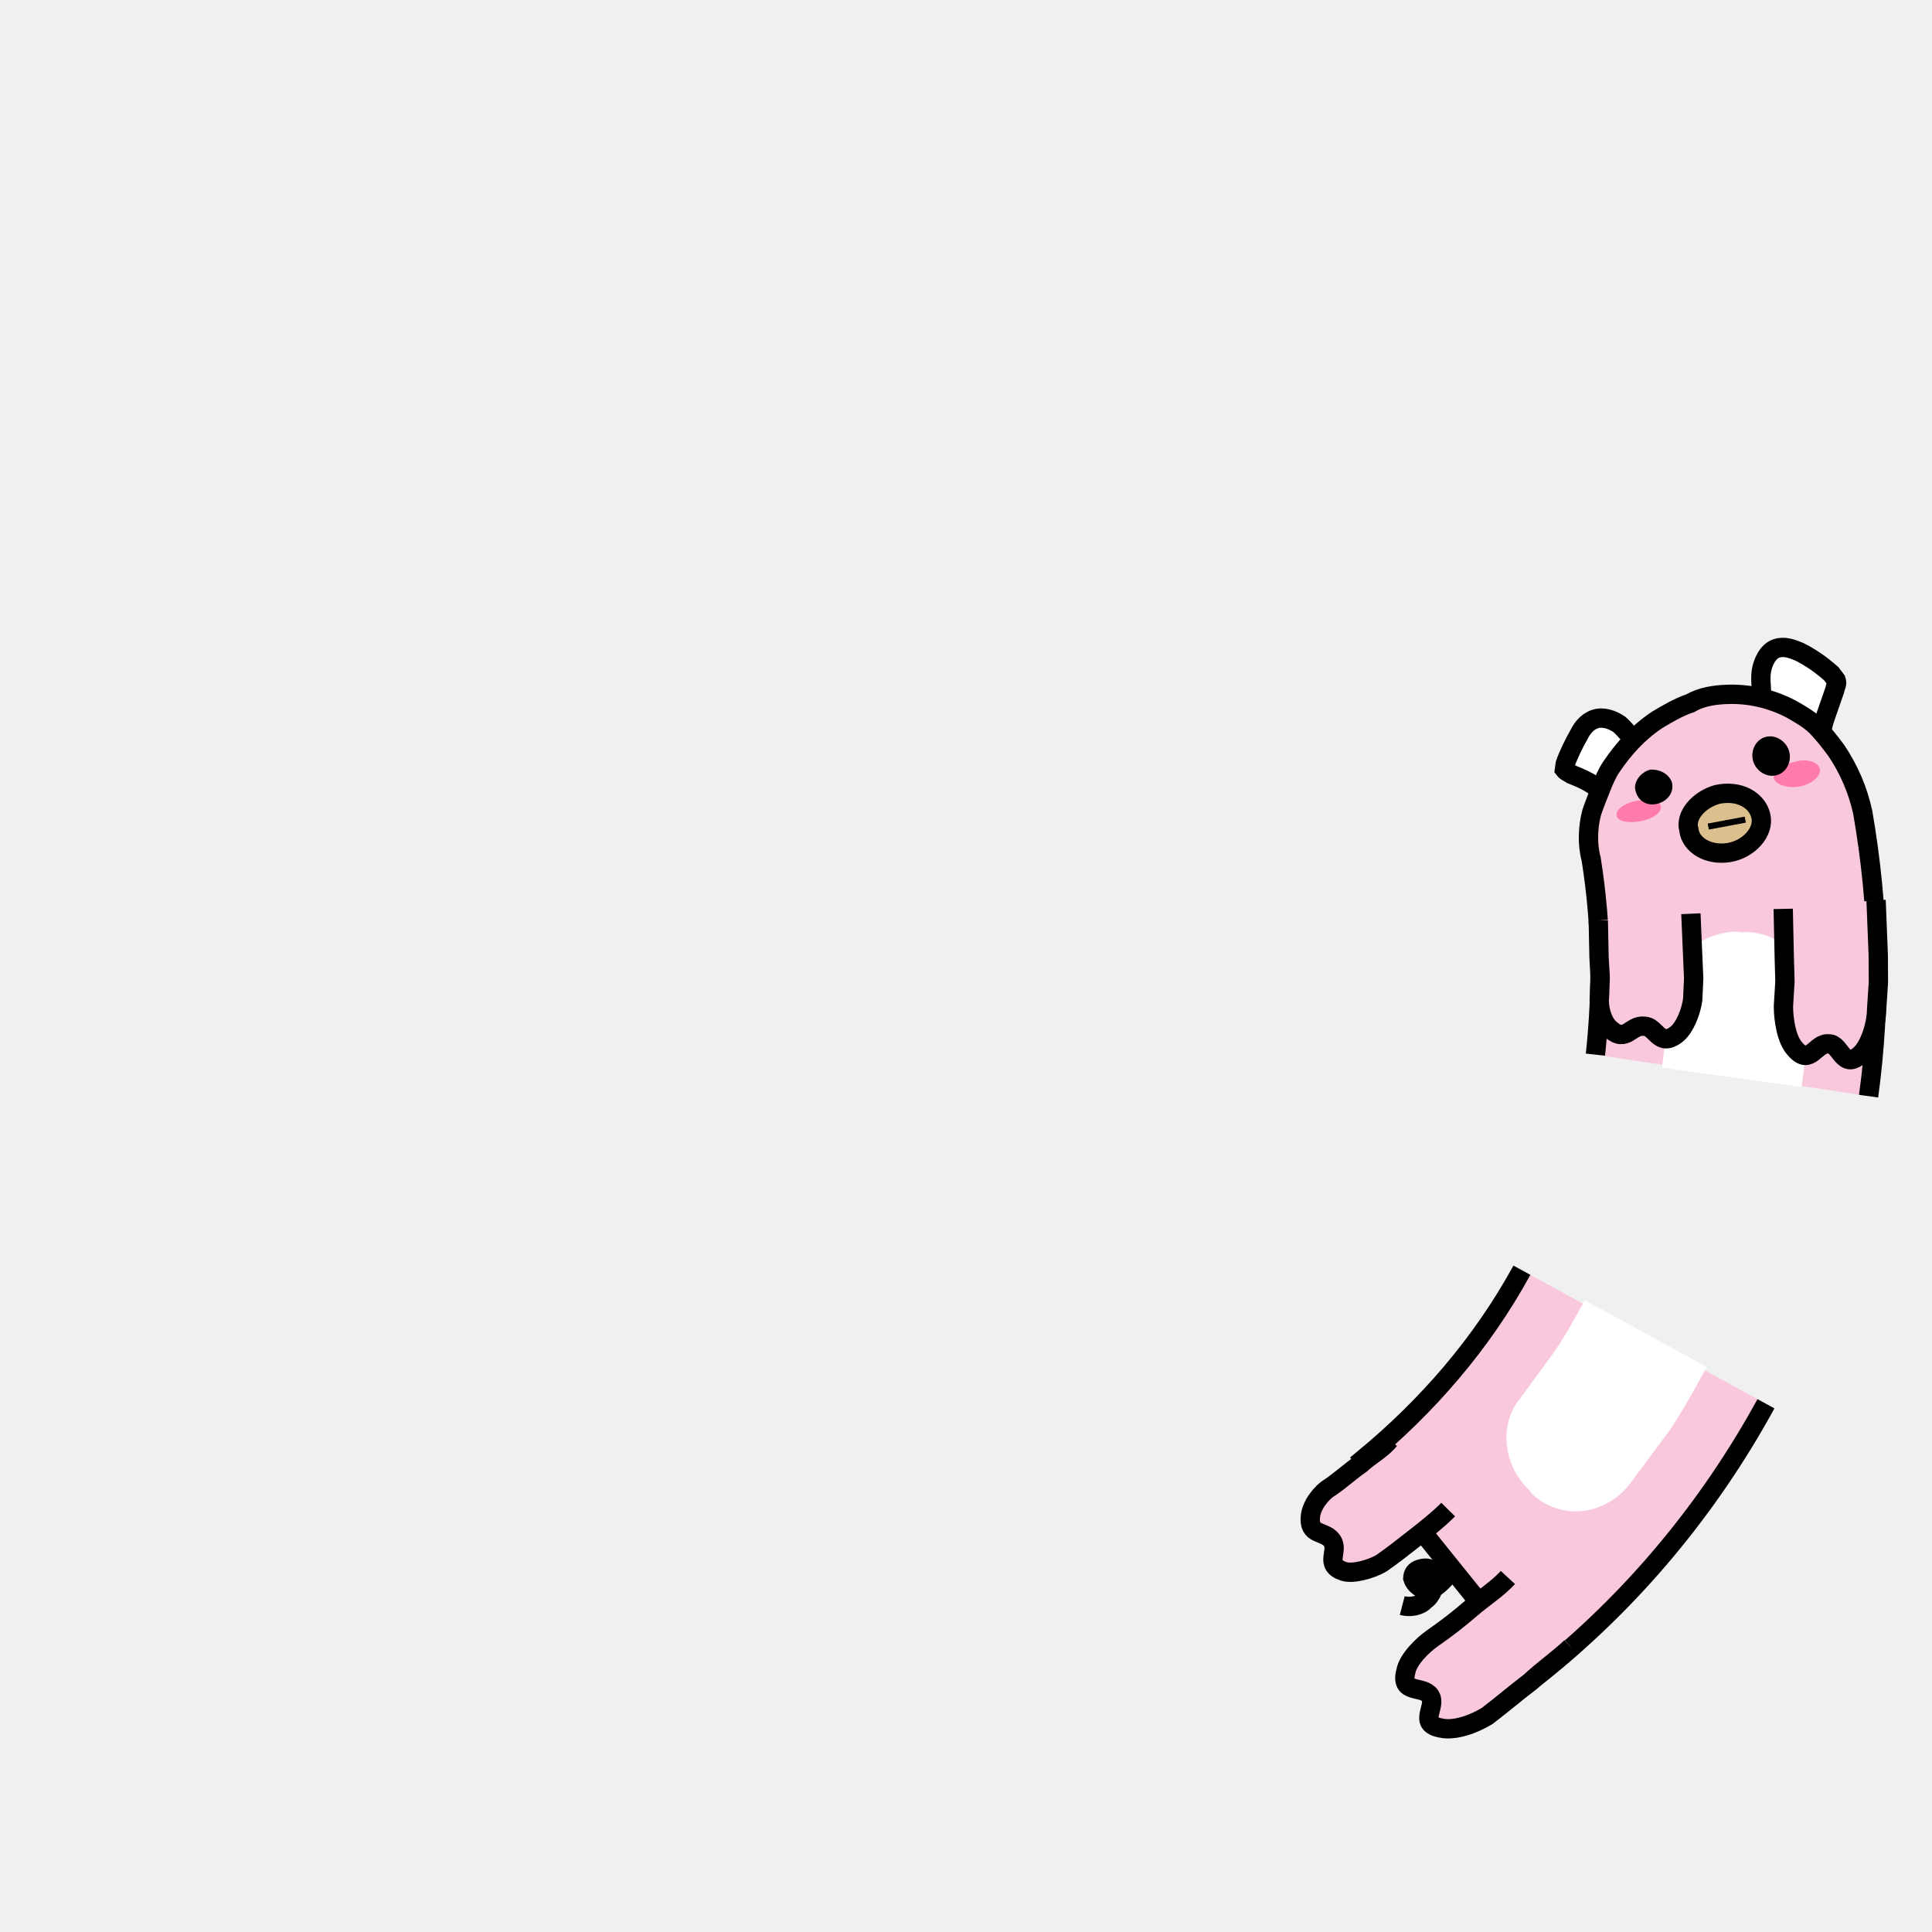
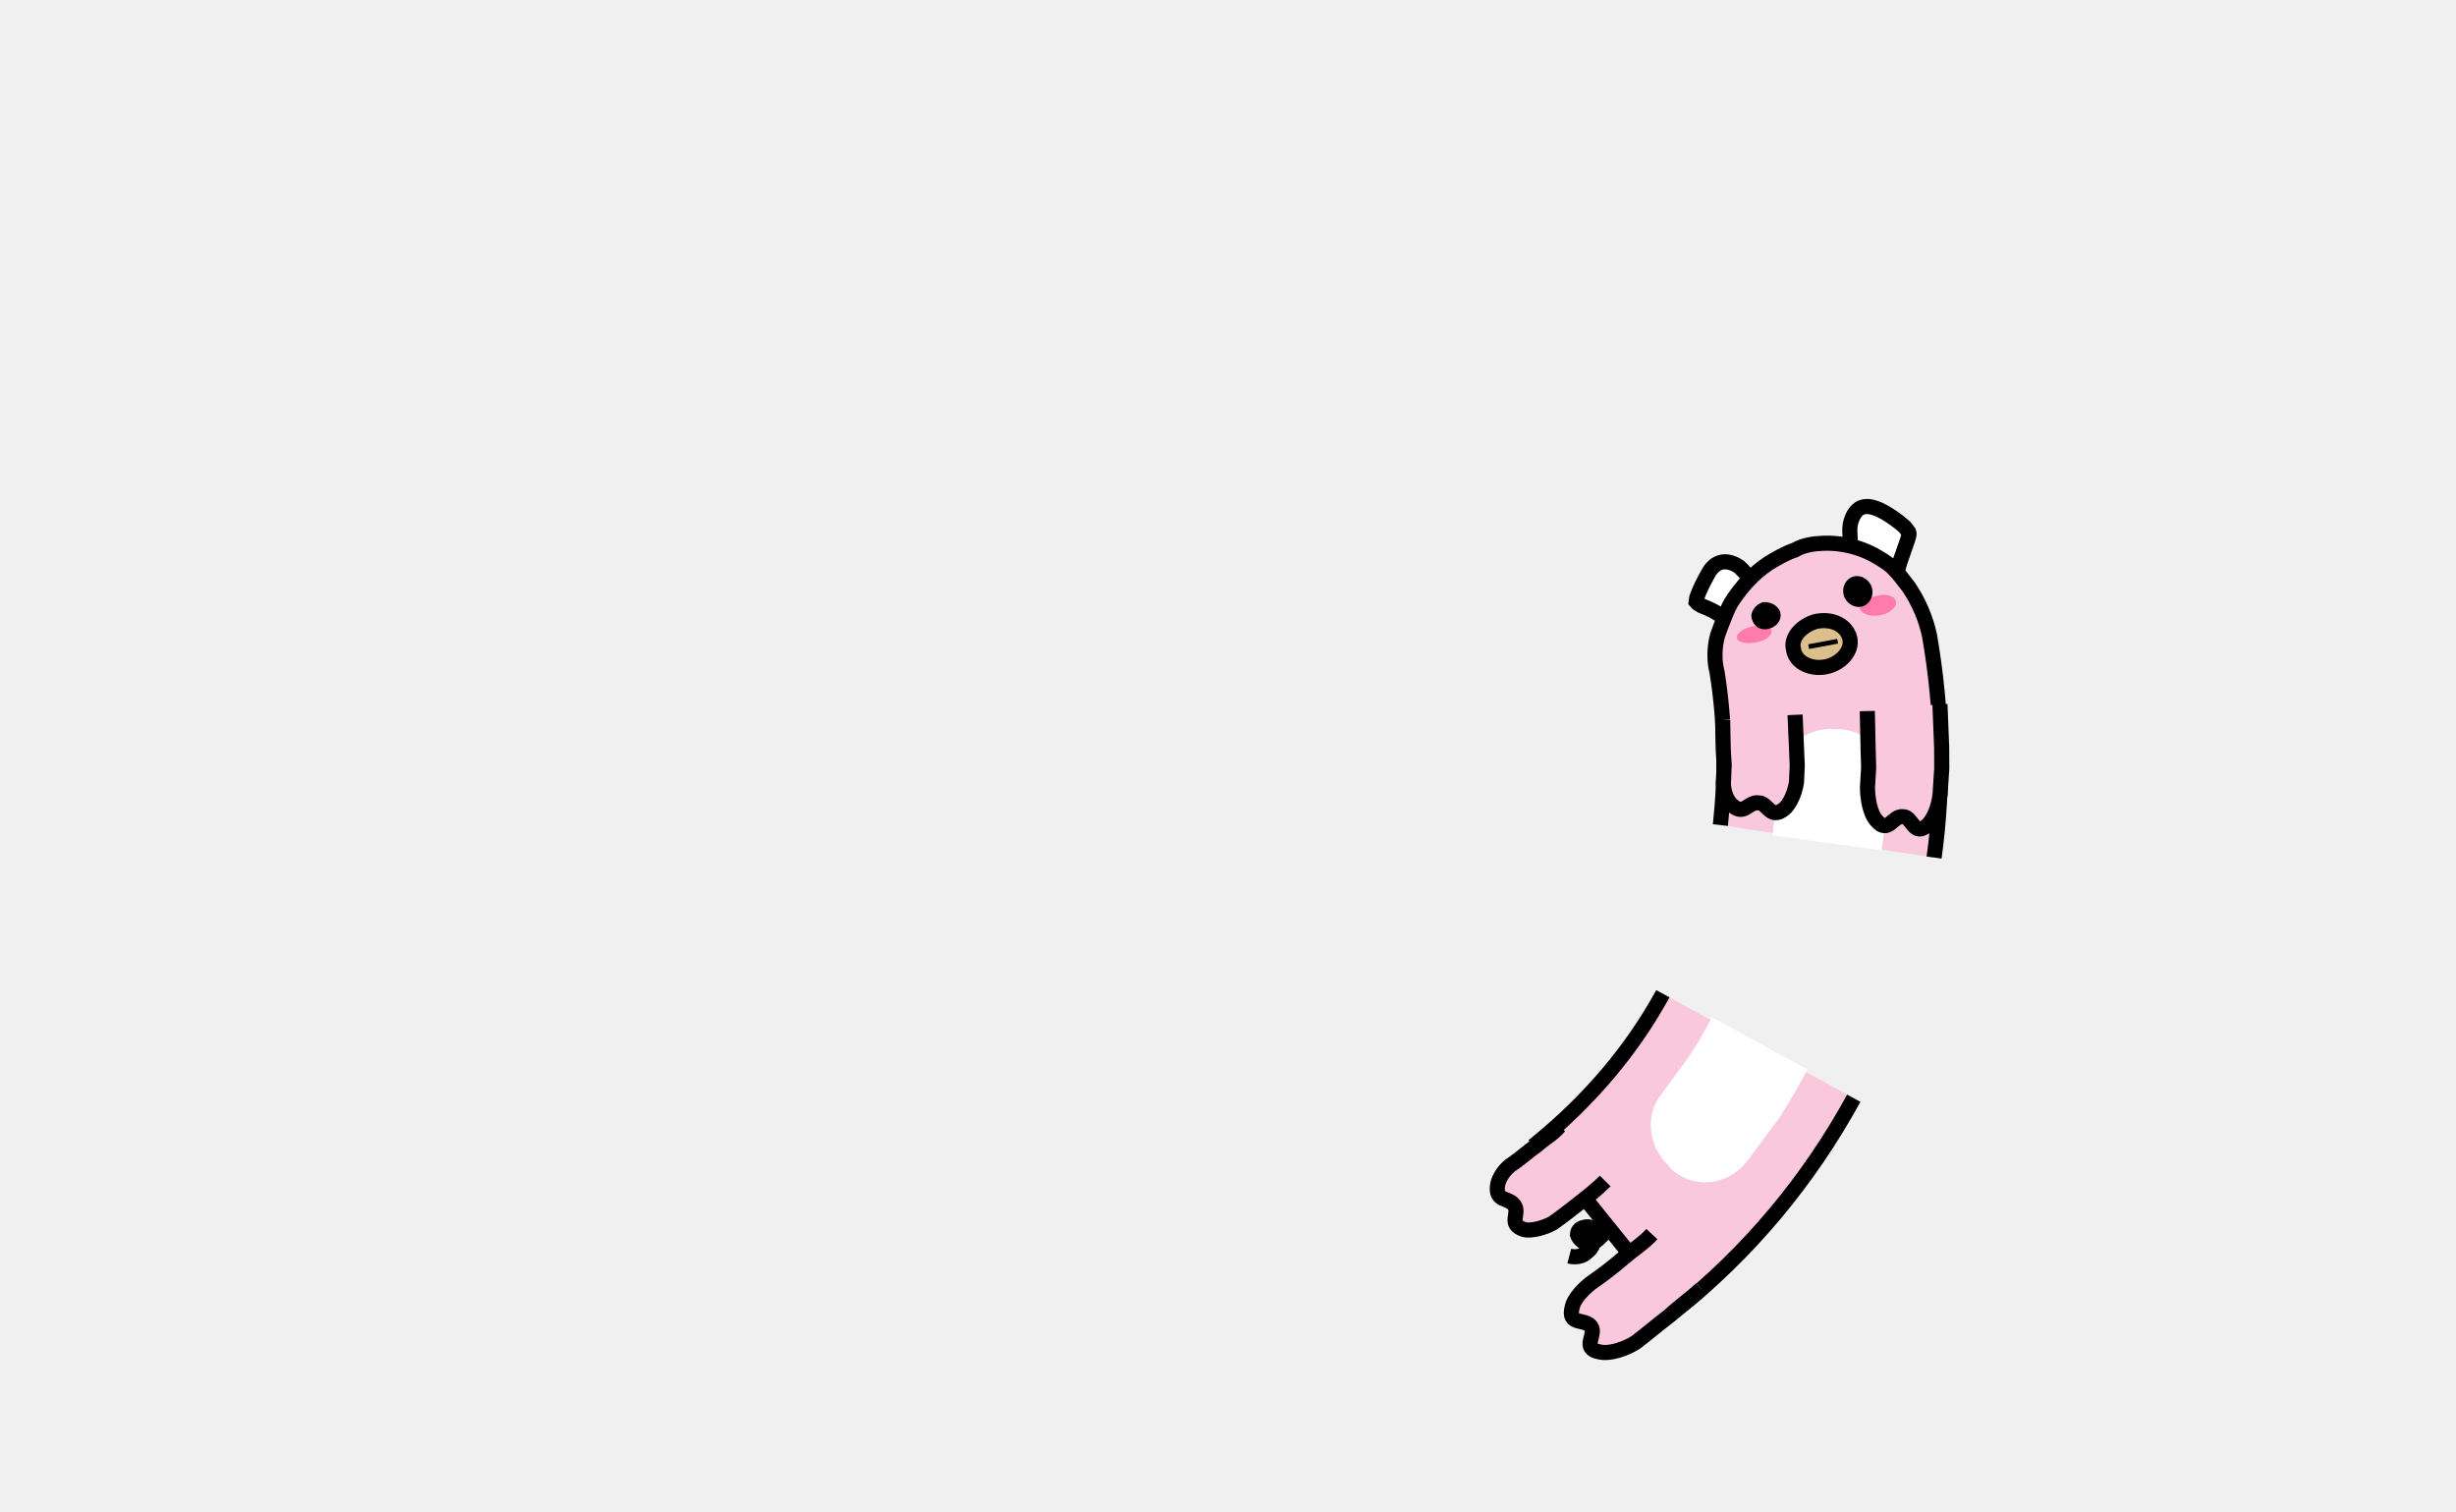
- <svg xmlns="http://www.w3.org/2000/svg" class="lds-pinkpig" width="80px" height="80px" viewBox="0 0 100 100" preserveAspectRatio="xMidYMid">
+ <svg xmlns="http://www.w3.org/2000/svg" class="lds-pinkpig" width="130px" height="80px" viewBox="0 0 100 100" preserveAspectRatio="xMidYMid">
  <g transform="rotate(7.84189 50 50)">
    <animateTransform attributeName="transform" type="rotate" values="360 50 50;0 50 50" keyTimes="0;1" dur="1.5s" repeatCount="indefinite" calcMode="spline" keySplines="0.5 0 0.5 1" begin="-0.15s" />
    <circle cx="50" cy="50" r="39.891" stroke="#fac8dd" stroke-width="14.4" fill="none" stroke-dasharray="0 300">
      <animate attributeName="stroke-dasharray" values="15 300;55.141 300;15 300" keyTimes="0;0.5;1" dur="1.5s" repeatCount="indefinite" calcMode="linear" keySplines="0 0.4 0.6 1;0.4 0 1 0.6" begin="-0.069s" />
    </circle>
    <circle cx="50" cy="50" r="39.891" stroke="#ffffff" stroke-width="7.2" fill="none" stroke-dasharray="0 300">
      <animate attributeName="stroke-dasharray" values="15 300;55.141 300;15 300" keyTimes="0;0.5;1" dur="1.5s" repeatCount="indefinite" calcMode="linear" keySplines="0 0.4 0.6 1;0.4 0 1 0.6" begin="-0.069s" />
    </circle>
    <circle cx="50" cy="50" r="32.771" stroke="#000000" stroke-width="1" fill="none" stroke-dasharray="0 300">
      <animate attributeName="stroke-dasharray" values="15 300;45.299 300;15 300" keyTimes="0;0.5;1" dur="1.5s" repeatCount="indefinite" calcMode="linear" keySplines="0 0.4 0.6 1;0.4 0 1 0.6" begin="-0.069s" />
    </circle>
    <circle cx="50" cy="50" r="47.171" stroke="#000000" stroke-width="1" fill="none" stroke-dasharray="0 300">
      <animate attributeName="stroke-dasharray" values="15 300;66.034 300;15 300" keyTimes="0;0.5;1" dur="1.5s" repeatCount="indefinite" calcMode="linear" keySplines="0 0.4 0.6 1;0.4 0 1 0.6" begin="-0.069s" />
    </circle>
  </g>
  <g transform="rotate(28.6898 50 50)">
    <animateTransform attributeName="transform" type="rotate" values="360 50 50;0 50 50" keyTimes="0;1" dur="1.5s" repeatCount="indefinite" calcMode="spline" keySplines="0.5 0 0.5 1" />
    <path fill="#fac8dd" stroke="#000000" d="M97.2,50c0,6.2-1.2,12.3-3.6,18l-13.3-5.5c1.6-4,2.5-8.2,2.5-12.5" />
    <path fill="#ffffff" d="M93.6,50c0,1.2,0,2.4-0.1,3.7L93,57.3c-0.4,2.1-2.3,3.3-4.2,2.8L88.6,60c-1.9-0.5-3-2.3-2.7-3.9l0.4-3 c0.1-1,0.1-2,0.1-3.1" transform="translate(0,-0.2)" />
    <path fill="none" stroke="#000000" d="M87.1,65.4c-0.1,0.3-0.2,0.9-0.4,1.2c-0.2,0.2-0.5,0.4-0.8,0.3c-0.1,0-0.3-0.1-0.4-0.2 c-0.1-0.2-0.1-0.4,0.1-0.6c0.2-0.2,0.4-0.3,0.6-0.2c0.1,0.1,0.2,0.2,0.3,0.3c0.2,0.3,0.3,0.8,0.1,1.2c-0.1,0.4-0.5,0.7-0.9,0.8" />
    <path fill="#fac8dd" stroke="#000000" d="M85.4,62.7c-0.2,0.7-0.5,1.4-0.8,2.1c-0.3,0.7-0.6,1.4-0.9,2c-0.3,0.5-1,1.2-1.5,1.3c-1.1,0.2-0.7-0.8-1.3-1.1 h0c-0.6-0.3-1.2,0.4-1.6-0.6c-0.2-0.5-0.1-1.3,0.2-1.8c0.3-0.6,0.5-1.2,0.8-1.8c0.2-0.6,0.6-1.2,0.7-1.8" />
    <path fill="#fac8dd" stroke="#000000" d="M94.4,65.9c-0.3,0.9-0.7,1.7-1,2.6c-0.4,0.9-0.7,1.7-1.1,2.6c-0.4,0.7-1.1,1.5-1.8,1.7 c-1.2,0.4-0.7-0.9-1.3-1.2v0c-0.6-0.3-1.4,0.7-1.7-0.5c-0.2-0.6,0.1-1.6,0.4-2.2c0.4-0.8,0.7-1.5,1-2.3c0.3-0.8,0.7-1.5,0.9-2.3" />
  </g>
  <g transform="rotate(7.84189 50 50)">
    <animateTransform attributeName="transform" type="rotate" values="360 50 50;0 50 50" keyTimes="0;1" dur="1.5s" repeatCount="indefinite" calcMode="spline" keySplines="0.5 0 0.5 1" begin="-0.15s" />
    <path fill="#ffffff" stroke="#000000" d="M88.9,30.8c0-0.5-0.2-1-0.2-1.5c0-0.5,0.2-1.1,0.6-1.3c0.4-0.2,0.8-0.1,1.2,0c0.6,0.2,1.2,0.5,1.8,0.9 c0.1,0.1,0.2,0.2,0.3,0.3c0.1,0.2,0,0.3,0,0.5c-0.1,0.5-0.2,1-0.3,1.5c-0.1,0.5-0.1,1-0.1,1.5C91.1,31.9,90,31.4,88.9,30.8z" />
    <path fill="#ffffff" stroke="#000000" d="M82.8,33.8c-0.4-0.3-0.7-0.6-1-0.8c-0.4-0.2-0.9-0.3-1.3-0.1c-0.4,0.2-0.6,0.6-0.7,0.9 c-0.2,0.5-0.4,1.1-0.5,1.6c0,0.1,0,0.2,0,0.3c0.1,0.1,0.2,0.1,0.4,0.2c0.4,0.1,0.8,0.2,1.2,0.4c0.4,0.2,0.7,0.4,1,0.6 C82.2,35.9,82.5,34.9,82.8,33.8z" />
    <path fill="#fac8dd" stroke="#000000" transform="translate(0,0.3)" d="M97.2,50c0-4.9-0.8-9.8-2.3-14.5c-0.4-1.1-1-2.1-1.8-3c-0.4-0.4-0.8-0.8-1.2-1.1c-0.4-0.3-0.9-0.5-1.4-0.7 c-1.1-0.4-2.3-0.5-3.4-0.3c-0.6,0.1-1.3,0.3-1.8,0.7c-0.6,0.3-1.1,0.7-1.6,1.1c-0.9,0.8-1.5,1.7-2,2.7c-0.2,0.4-0.3,0.8-0.4,1.2 c-0.1,0.4-0.2,0.8-0.3,1.3c-0.1,0.8,0,1.7,0.3,2.4c1,3.3,1.5,6.6,1.6,10" />
    <path fill="#ffffff" transform="translate(0,0.3)" d="M86.4,50c0-0.6,0-1.3-0.1-1.9l-0.1-1.9c0-0.4,0-0.8,0.1-1.2c0.1-0.4,0.3-0.8,0.6-1.1c0.5-0.7,1.3-1.2,2.3-1.4 l0.3,0c0.9-0.2,1.9,0,2.6,0.6c0.4,0.3,0.7,0.6,0.9,1c0.3,0.4,0.4,0.9,0.4,1.4l0.2,2.2c0.1,0.7,0.1,1.5,0.1,2.3" />
    <path fill="#fac8dd" stroke="#000000" d="M86.8,42.2l0.4,2.2l0.2,1.1l0.1,1.1c0,0.6-0.2,1.5-0.6,1.9c-0.8,0.8-1.1-0.3-1.7-0.2c-0.7,0-0.8,1-1.7,0.4 c-0.5-0.3-0.8-1.1-0.8-1.6l-0.1-1l-0.2-1l-0.3-1.9" />
    <path fill="#fac8dd" stroke="#000000" d="M96.2,40.2l0.5,2.8l0.2,1.4l0.1,1.4c0.1,0.8-0.1,1.9-0.5,2.4c-0.8,1-1.1-0.4-1.7-0.3h0c-0.7,0-0.8,1.3-1.7,0.5 c-0.5-0.4-0.8-1.4-0.9-2.1l-0.1-1.3l-0.2-1.2l-0.4-2.5" />
    <path fill="#dbc08e" stroke="#000000" d="M89.7,36.7c0.3,0.8-0.4,1.8-1.4,2.1c-1,0.3-2-0.1-2.2-0.9c-0.3-0.7,0.3-1.6,1.2-2 C88.4,35.5,89.4,35.9,89.7,36.7z" />
    <line stroke="#000000" x1="87.5" y1="37.3" x2="87.6" y2="37.6" />
    <line stroke="#000000" x1="88.4" y1="37" x2="88.5" y2="37.3" />
    <path fill="#ff7bac" d="M92.4,33.9c0.1,0.3-0.3,0.8-0.9,1c-0.6,0.2-1.2,0.1-1.4-0.2c-0.1-0.3,0.3-0.8,0.9-1 C91.6,33.4,92.3,33.5,92.4,33.9z" />
    <path fill="#ff7bac" d="M82.3,37.7c0.1,0.3,0.7,0.3,1.3,0.1c0.6-0.2,1-0.6,0.9-0.9c-0.1-0.3-0.7-0.3-1.3-0.1 C82.6,37,82.2,37.4,82.3,37.7z" />
    <path fill="#000000" d="M84.9,35.6c0.2,0.5-0.1,1-0.6,1.2c-0.5,0.2-1,0-1.2-0.5c-0.2-0.4,0.1-1,0.6-1.2C84.2,35,84.7,35.2,84.9,35.6z" />
    <path fill="#000000" d="M90.7,33.2c0.2,0.5,0,1.1-0.5,1.3c-0.5,0.2-1.1-0.1-1.3-0.6c-0.2-0.5,0-1.1,0.5-1.3C89.9,32.4,90.5,32.7,90.7,33.2z" />
  </g>
</svg>
